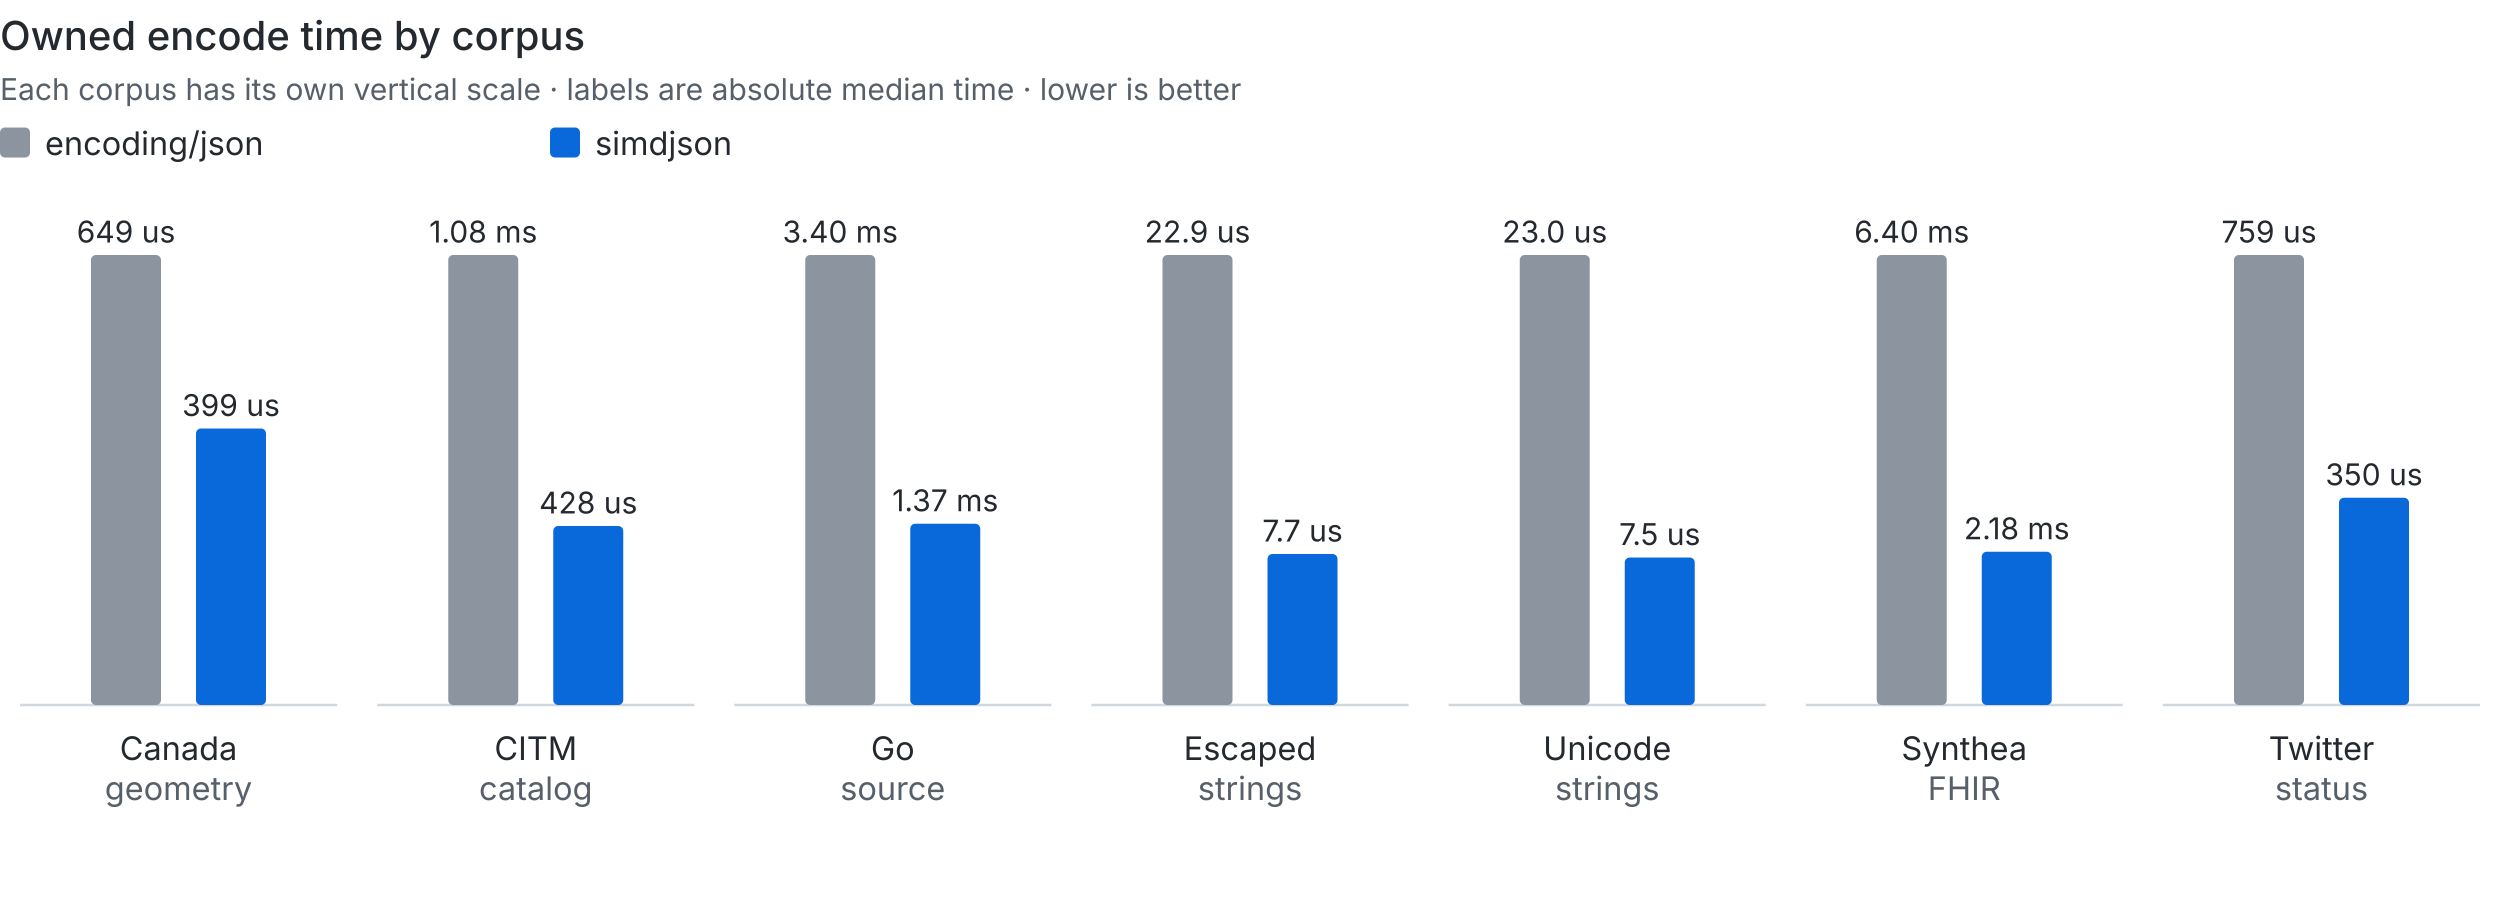
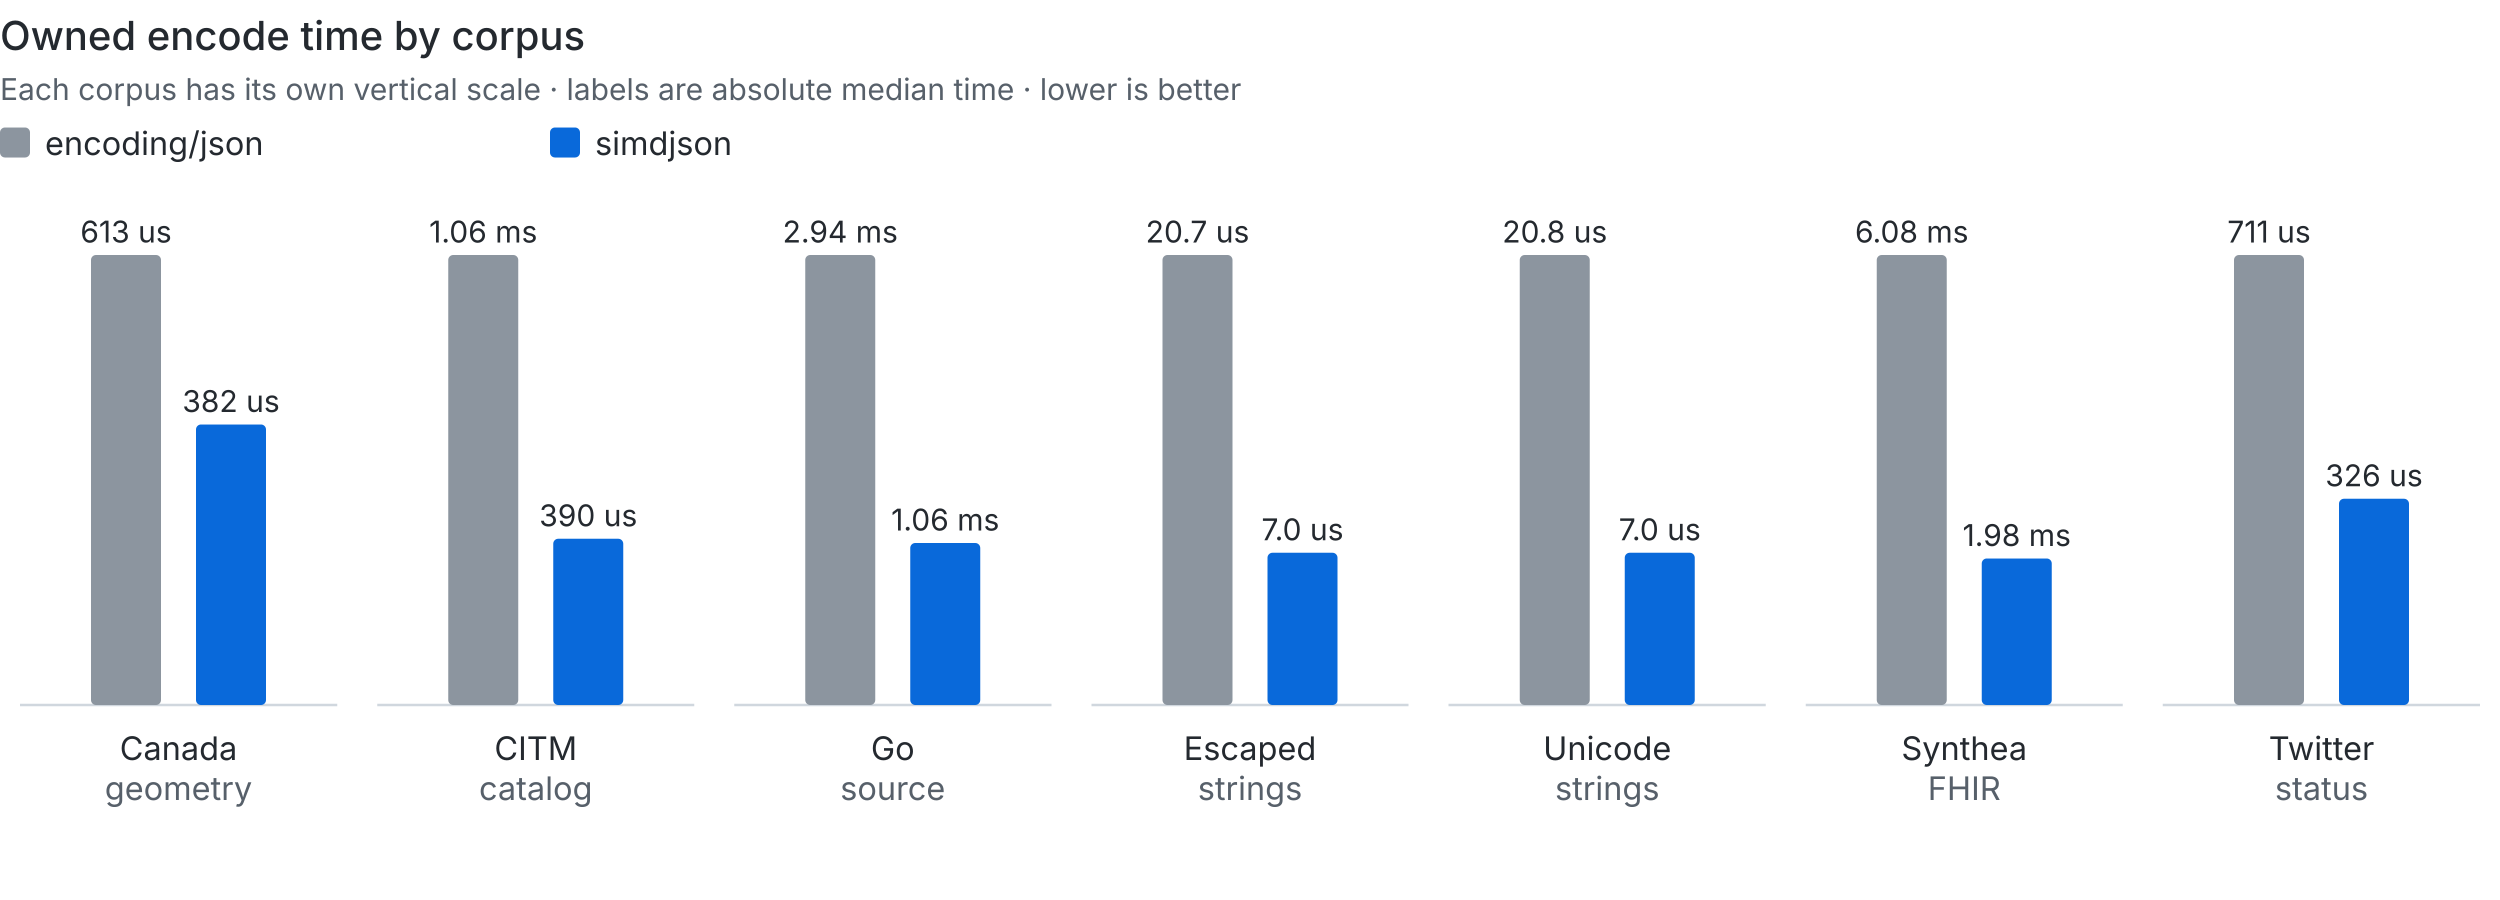
<svg xmlns="http://www.w3.org/2000/svg" width="1000" height="360" viewBox="0 0 1000 360" role="img" aria-labelledby="title desc">
  <style>
svg { color-scheme: light dark; }
text { fill:#24292f; font:13px -apple-system,BlinkMacSystemFont,"Segoe UI",sans-serif; }
.heading { font-size:16px; font-weight:500; } .note { font-size:12px; }
.muted { fill:#57606a; } .grid { stroke:#d0d7de; stroke-width:1; }
.baseline { stroke:#8c959f; stroke-width:2; }
.base { fill:#8c959f; } .s1 { fill:#0969da; } .s2 { fill:#8250df; } .s3 { fill:#1a7f37; }
.h1 { fill:#ddf4ff; } .h2 { fill:#b6e3ff; } .h3 { fill:#80ccff; } .h4 { fill:#54aeff; }
@media (prefers-color-scheme: dark) {
text { fill:#f0f6fc; } .muted { fill:#8c959f; } .grid { stroke:#30363d; } .baseline { stroke:#6e7681; }
.base { fill:#8c959f; } .s1 { fill:#58a6ff; } .s2 { fill:#bc8cff; } .s3 { fill:#3fb950; }
.h1 { fill:#102c44; } .h2 { fill:#123c5a; } .h3 { fill:#15557a; } .h4 { fill:#1f6feb; }
}
</style>
  <text class="heading" x="0" y="20">Owned encode time by corpus</text>
  <text class="muted note" x="0" y="40">Each corpus has its own vertical scale · labels are absolute median time · lower is better</text>
  <rect class="base" x="0" y="51" width="12" height="12" rx="2" />
  <text x="18" y="62">encoding/json</text>
  <rect class="s1" x="220" y="51" width="12" height="12" rx="2" />
  <text x="238" y="62">simdjson</text>
  <line class="grid" x1="8.0" y1="282" x2="134.9" y2="282" />
  <rect class="base" x="36.4" y="102.0" width="28" height="180.0" rx="2" />
-   <text class="note" x="50.4" y="97.0" text-anchor="middle">649 us</text>
-   <rect class="s1" x="78.4" y="171.4" width="28" height="110.6" rx="2" />
-   <text class="note" x="92.4" y="166.4" text-anchor="middle">399 us</text>
+   <text class="note" x="50.4" y="97.0" text-anchor="middle">613 us</text>
+   <rect class="s1" x="78.4" y="169.8" width="28" height="112.2" rx="2" />
+   <text class="note" x="92.4" y="164.8" text-anchor="middle">382 us</text>
  <text x="71.4" y="304" text-anchor="middle">Canada</text>
  <text class="muted" x="71.4" y="320" text-anchor="middle">geometry</text>
  <line class="grid" x1="150.9" y1="282" x2="277.7" y2="282" />
  <rect class="base" x="179.3" y="102.0" width="28" height="180.0" rx="2" />
-   <text class="note" x="193.3" y="97.0" text-anchor="middle">1.08 ms</text>
-   <rect class="s1" x="221.3" y="210.4" width="28" height="71.6" rx="2" />
-   <text class="note" x="235.3" y="205.4" text-anchor="middle">428 us</text>
+   <text class="note" x="193.3" y="97.0" text-anchor="middle">1.06 ms</text>
+   <rect class="s1" x="221.3" y="215.5" width="28" height="66.5" rx="2" />
+   <text class="note" x="235.3" y="210.5" text-anchor="middle">390 us</text>
  <text x="214.3" y="304" text-anchor="middle">CITM</text>
  <text class="muted" x="214.3" y="320" text-anchor="middle">catalog</text>
  <line class="grid" x1="293.7" y1="282" x2="420.6" y2="282" />
  <rect class="base" x="322.1" y="102.0" width="28" height="180.0" rx="2" />
-   <text class="note" x="336.1" y="97.0" text-anchor="middle">3.40 ms</text>
-   <rect class="s1" x="364.1" y="209.5" width="28" height="72.5" rx="2" />
-   <text class="note" x="378.1" y="204.5" text-anchor="middle">1.37 ms</text>
+   <text class="note" x="336.1" y="97.0" text-anchor="middle">2.94 ms</text>
+   <rect class="s1" x="364.1" y="217.2" width="28" height="64.8" rx="2" />
+   <text class="note" x="378.1" y="212.2" text-anchor="middle">1.06 ms</text>
  <text x="357.1" y="304" text-anchor="middle">Go</text>
  <text class="muted" x="357.1" y="320" text-anchor="middle">source</text>
  <line class="grid" x1="436.6" y1="282" x2="563.4" y2="282" />
  <rect class="base" x="465.0" y="102.0" width="28" height="180.0" rx="2" />
-   <text class="note" x="479.0" y="97.0" text-anchor="middle">22.9 us</text>
-   <rect class="s1" x="507.0" y="221.6" width="28" height="60.4" rx="2" />
-   <text class="note" x="521.0" y="216.6" text-anchor="middle">7.7 us</text>
+   <text class="note" x="479.0" y="97.0" text-anchor="middle">20.7 us</text>
+   <rect class="s1" x="507.0" y="221.1" width="28" height="60.9" rx="2" />
+   <text class="note" x="521.0" y="216.1" text-anchor="middle">7.0 us</text>
  <text x="500.0" y="304" text-anchor="middle">Escaped</text>
  <text class="muted" x="500.0" y="320" text-anchor="middle">strings</text>
  <line class="grid" x1="579.4" y1="282" x2="706.3" y2="282" />
  <rect class="base" x="607.9" y="102.0" width="28" height="180.0" rx="2" />
-   <text class="note" x="621.9" y="97.0" text-anchor="middle">23.0 us</text>
-   <rect class="s1" x="649.9" y="223.0" width="28" height="59.0" rx="2" />
-   <text class="note" x="663.9" y="218.0" text-anchor="middle">7.5 us</text>
+   <text class="note" x="621.9" y="97.0" text-anchor="middle">20.8 us</text>
+   <rect class="s1" x="649.9" y="221.1" width="28" height="60.9" rx="2" />
+   <text class="note" x="663.9" y="216.1" text-anchor="middle">7.0 us</text>
  <text x="642.9" y="304" text-anchor="middle">Unicode</text>
  <text class="muted" x="642.9" y="320" text-anchor="middle">strings</text>
  <line class="grid" x1="722.3" y1="282" x2="849.1" y2="282" />
  <rect class="base" x="750.7" y="102.0" width="28" height="180.0" rx="2" />
-   <text class="note" x="764.7" y="97.0" text-anchor="middle">6.40 ms</text>
-   <rect class="s1" x="792.7" y="220.7" width="28" height="61.3" rx="2" />
-   <text class="note" x="806.7" y="215.7" text-anchor="middle">2.18 ms</text>
+   <text class="note" x="764.7" y="97.0" text-anchor="middle">6.08 ms</text>
+   <rect class="s1" x="792.7" y="223.4" width="28" height="58.6" rx="2" />
+   <text class="note" x="806.7" y="218.4" text-anchor="middle">1.98 ms</text>
  <text x="785.7" y="304" text-anchor="middle">Synthea</text>
  <text class="muted" x="785.7" y="320" text-anchor="middle">FHIR</text>
  <line class="grid" x1="865.1" y1="282" x2="992.0" y2="282" />
  <rect class="base" x="893.6" y="102.0" width="28" height="180.0" rx="2" />
-   <text class="note" x="907.6" y="97.0" text-anchor="middle">759 us</text>
-   <rect class="s1" x="935.6" y="199.1" width="28" height="82.9" rx="2" />
-   <text class="note" x="949.6" y="194.1" text-anchor="middle">350 us</text>
+   <text class="note" x="907.6" y="97.0" text-anchor="middle">711 us</text>
+   <rect class="s1" x="935.6" y="199.5" width="28" height="82.5" rx="2" />
+   <text class="note" x="949.6" y="194.5" text-anchor="middle">326 us</text>
  <text x="928.6" y="304" text-anchor="middle">Twitter</text>
  <text class="muted" x="928.6" y="320" text-anchor="middle">status</text>
</svg>
